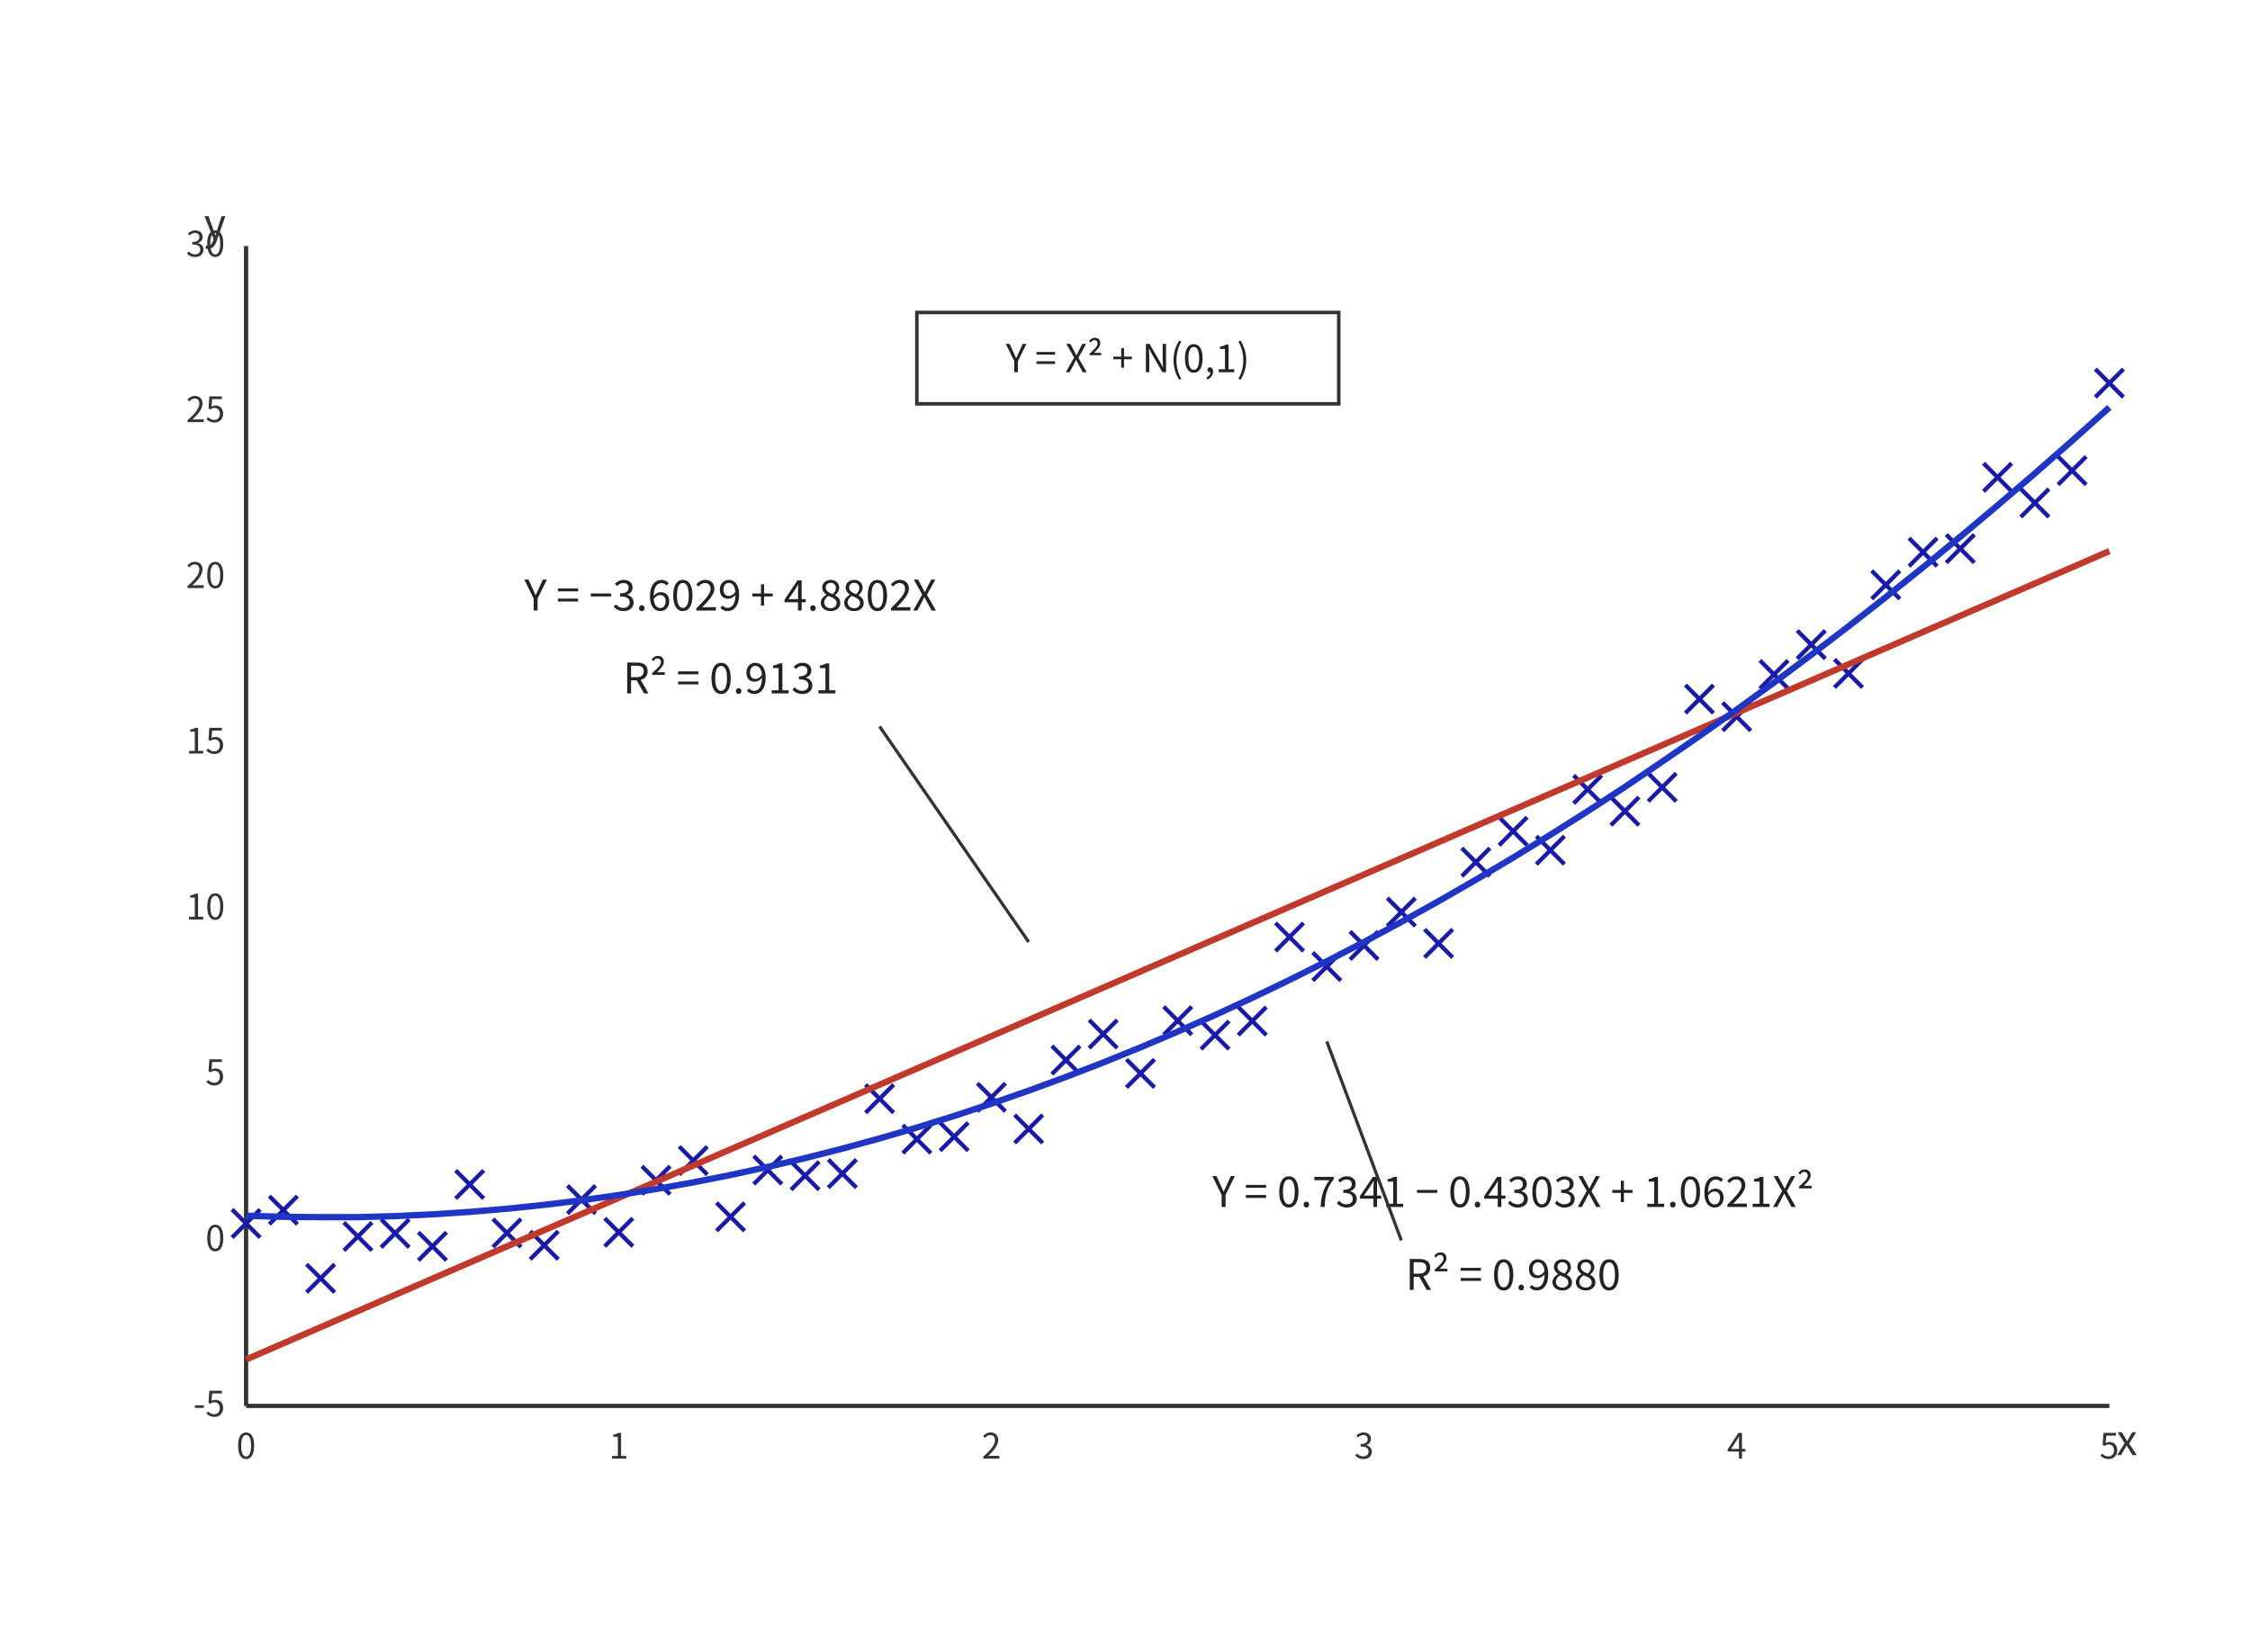
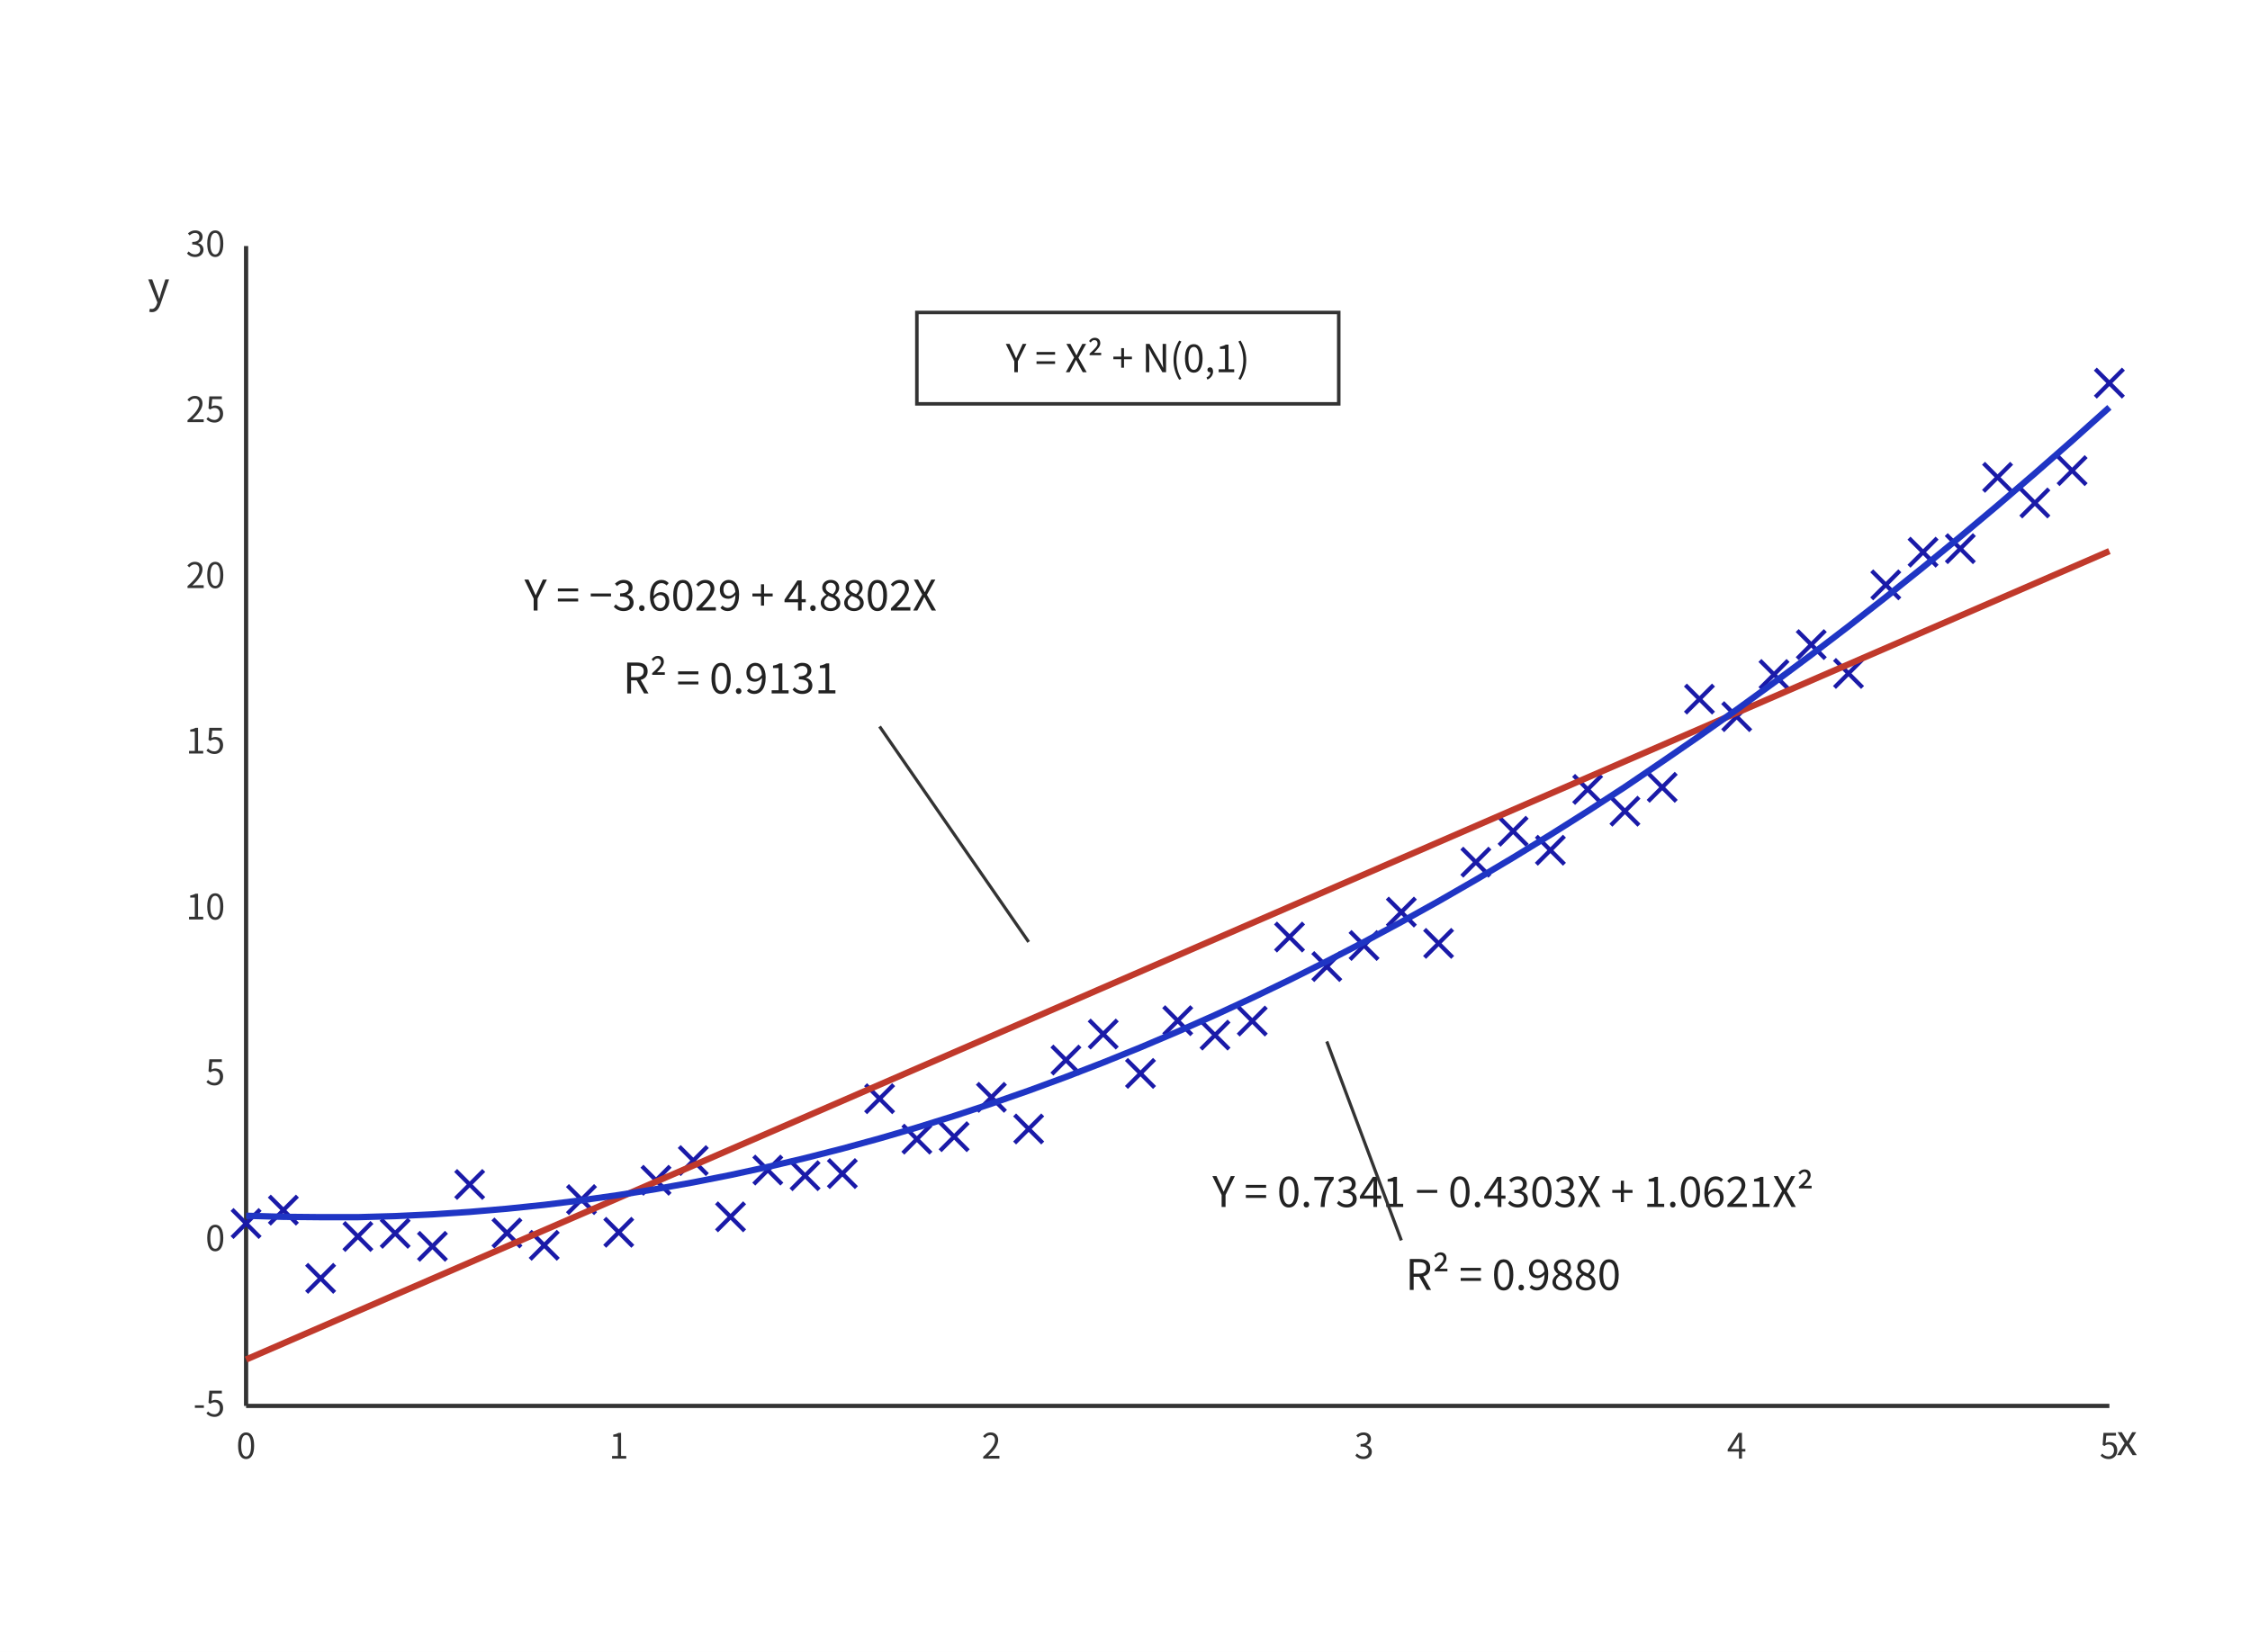
<svg xmlns="http://www.w3.org/2000/svg" width="640" height="470" viewBox="0 0 640 470" font-family="Noto Sans CJK SC, Source Han Sans SC, Microsoft YaHei, sans-serif">
  <rect x="0" y="0" width="640" height="470" fill="#ffffff" />
  <line x1="70" y1="400" x2="600" y2="400" stroke="#333" stroke-width="1.2" />
  <line x1="70" y1="400" x2="70" y2="70" stroke="#333" stroke-width="1.2" />
  <text x="602" y="414" font-size="12" fill="#333">x</text>
-   <text x="58" y="68" font-size="12" fill="#333">y</text>
+   <text x="42" y="86" font-size="12" fill="#333">y</text>
  <text x="70.0" y="415" text-anchor="middle" font-size="10" fill="#333">0</text>
  <text x="176.0" y="415" text-anchor="middle" font-size="10" fill="#333">1</text>
  <text x="282.0" y="415" text-anchor="middle" font-size="10" fill="#333">2</text>
  <text x="388.0" y="415" text-anchor="middle" font-size="10" fill="#333">3</text>
  <text x="494.0" y="415" text-anchor="middle" font-size="10" fill="#333">4</text>
  <text x="600.0" y="415" text-anchor="middle" font-size="10" fill="#333">5</text>
  <text x="64" y="403.0" text-anchor="end" font-size="10" fill="#333">-5</text>
  <text x="64" y="355.9" text-anchor="end" font-size="10" fill="#333">0</text>
  <text x="64" y="308.7" text-anchor="end" font-size="10" fill="#333">5</text>
  <text x="64" y="261.6" text-anchor="end" font-size="10" fill="#333">10</text>
  <text x="64" y="214.4" text-anchor="end" font-size="10" fill="#333">15</text>
  <text x="64" y="167.3" text-anchor="end" font-size="10" fill="#333">20</text>
  <text x="64" y="120.1" text-anchor="end" font-size="10" fill="#333">25</text>
  <text x="64" y="73.0" text-anchor="end" font-size="10" fill="#333">30</text>
  <line x1="66.0" y1="344.1" x2="74.0" y2="352.1" stroke="#1a1aa8" stroke-width="1.2" />
  <line x1="66.0" y1="352.1" x2="74.0" y2="344.1" stroke="#1a1aa8" stroke-width="1.2" />
  <line x1="76.6" y1="340.3" x2="84.6" y2="348.3" stroke="#1a1aa8" stroke-width="1.2" />
  <line x1="76.6" y1="348.3" x2="84.6" y2="340.3" stroke="#1a1aa8" stroke-width="1.2" />
  <line x1="87.2" y1="359.7" x2="95.2" y2="367.7" stroke="#1a1aa8" stroke-width="1.2" />
  <line x1="87.2" y1="367.7" x2="95.2" y2="359.7" stroke="#1a1aa8" stroke-width="1.2" />
  <line x1="97.8" y1="347.8" x2="105.8" y2="355.8" stroke="#1a1aa8" stroke-width="1.2" />
  <line x1="97.8" y1="355.8" x2="105.8" y2="347.8" stroke="#1a1aa8" stroke-width="1.2" />
  <line x1="108.4" y1="346.9" x2="116.4" y2="354.9" stroke="#1a1aa8" stroke-width="1.2" />
  <line x1="108.4" y1="354.9" x2="116.4" y2="346.9" stroke="#1a1aa8" stroke-width="1.2" />
  <line x1="119.0" y1="350.6" x2="127.0" y2="358.6" stroke="#1a1aa8" stroke-width="1.2" />
  <line x1="119.0" y1="358.6" x2="127.0" y2="350.6" stroke="#1a1aa8" stroke-width="1.2" />
  <line x1="129.6" y1="333.0" x2="137.6" y2="341.0" stroke="#1a1aa8" stroke-width="1.2" />
  <line x1="129.6" y1="341.0" x2="137.6" y2="333.0" stroke="#1a1aa8" stroke-width="1.2" />
  <line x1="140.2" y1="346.8" x2="148.2" y2="354.8" stroke="#1a1aa8" stroke-width="1.2" />
  <line x1="140.2" y1="354.8" x2="148.2" y2="346.8" stroke="#1a1aa8" stroke-width="1.2" />
  <line x1="150.8" y1="350.3" x2="158.8" y2="358.3" stroke="#1a1aa8" stroke-width="1.2" />
  <line x1="150.8" y1="358.3" x2="158.8" y2="350.3" stroke="#1a1aa8" stroke-width="1.2" />
  <line x1="161.4" y1="337.3" x2="169.4" y2="345.3" stroke="#1a1aa8" stroke-width="1.2" />
  <line x1="161.4" y1="345.3" x2="169.4" y2="337.3" stroke="#1a1aa8" stroke-width="1.2" />
  <line x1="172.0" y1="346.6" x2="180.0" y2="354.6" stroke="#1a1aa8" stroke-width="1.2" />
  <line x1="172.0" y1="354.6" x2="180.0" y2="346.6" stroke="#1a1aa8" stroke-width="1.2" />
  <line x1="182.6" y1="331.8" x2="190.6" y2="339.8" stroke="#1a1aa8" stroke-width="1.2" />
  <line x1="182.6" y1="339.8" x2="190.6" y2="331.8" stroke="#1a1aa8" stroke-width="1.2" />
  <line x1="193.2" y1="326.2" x2="201.2" y2="334.2" stroke="#1a1aa8" stroke-width="1.2" />
  <line x1="193.2" y1="334.2" x2="201.2" y2="326.2" stroke="#1a1aa8" stroke-width="1.2" />
  <line x1="203.8" y1="342.2" x2="211.8" y2="350.2" stroke="#1a1aa8" stroke-width="1.2" />
  <line x1="203.8" y1="350.2" x2="211.8" y2="342.2" stroke="#1a1aa8" stroke-width="1.2" />
  <line x1="214.4" y1="328.9" x2="222.4" y2="336.9" stroke="#1a1aa8" stroke-width="1.2" />
  <line x1="214.4" y1="336.9" x2="222.4" y2="328.9" stroke="#1a1aa8" stroke-width="1.2" />
  <line x1="225.0" y1="330.5" x2="233.0" y2="338.5" stroke="#1a1aa8" stroke-width="1.2" />
  <line x1="225.0" y1="338.5" x2="233.0" y2="330.5" stroke="#1a1aa8" stroke-width="1.2" />
  <line x1="235.6" y1="329.9" x2="243.6" y2="337.9" stroke="#1a1aa8" stroke-width="1.2" />
  <line x1="235.6" y1="337.9" x2="243.6" y2="329.9" stroke="#1a1aa8" stroke-width="1.2" />
  <line x1="246.2" y1="308.6" x2="254.2" y2="316.6" stroke="#1a1aa8" stroke-width="1.2" />
  <line x1="246.2" y1="316.6" x2="254.2" y2="308.6" stroke="#1a1aa8" stroke-width="1.2" />
  <line x1="256.8" y1="320.1" x2="264.8" y2="328.1" stroke="#1a1aa8" stroke-width="1.2" />
  <line x1="256.8" y1="328.1" x2="264.8" y2="320.1" stroke="#1a1aa8" stroke-width="1.2" />
  <line x1="267.4" y1="319.4" x2="275.4" y2="327.4" stroke="#1a1aa8" stroke-width="1.2" />
  <line x1="267.4" y1="327.4" x2="275.4" y2="319.4" stroke="#1a1aa8" stroke-width="1.2" />
  <line x1="278.0" y1="308.2" x2="286.0" y2="316.2" stroke="#1a1aa8" stroke-width="1.2" />
  <line x1="278.0" y1="316.2" x2="286.0" y2="308.2" stroke="#1a1aa8" stroke-width="1.2" />
  <line x1="288.6" y1="317.2" x2="296.6" y2="325.2" stroke="#1a1aa8" stroke-width="1.2" />
  <line x1="288.6" y1="325.2" x2="296.6" y2="317.2" stroke="#1a1aa8" stroke-width="1.2" />
  <line x1="299.2" y1="297.6" x2="307.2" y2="305.6" stroke="#1a1aa8" stroke-width="1.2" />
  <line x1="299.2" y1="305.6" x2="307.2" y2="297.6" stroke="#1a1aa8" stroke-width="1.2" />
  <line x1="309.8" y1="290.2" x2="317.8" y2="298.2" stroke="#1a1aa8" stroke-width="1.2" />
  <line x1="309.8" y1="298.2" x2="317.8" y2="290.2" stroke="#1a1aa8" stroke-width="1.2" />
  <line x1="320.4" y1="301.4" x2="328.4" y2="309.4" stroke="#1a1aa8" stroke-width="1.2" />
  <line x1="320.4" y1="309.4" x2="328.4" y2="301.4" stroke="#1a1aa8" stroke-width="1.2" />
  <line x1="331.0" y1="286.4" x2="339.0" y2="294.4" stroke="#1a1aa8" stroke-width="1.2" />
  <line x1="331.0" y1="294.4" x2="339.0" y2="286.4" stroke="#1a1aa8" stroke-width="1.2" />
  <line x1="341.6" y1="290.5" x2="349.6" y2="298.5" stroke="#1a1aa8" stroke-width="1.2" />
  <line x1="341.6" y1="298.5" x2="349.6" y2="290.5" stroke="#1a1aa8" stroke-width="1.2" />
  <line x1="352.2" y1="286.5" x2="360.2" y2="294.5" stroke="#1a1aa8" stroke-width="1.2" />
  <line x1="352.2" y1="294.5" x2="360.2" y2="286.5" stroke="#1a1aa8" stroke-width="1.2" />
  <line x1="362.8" y1="262.6" x2="370.8" y2="270.6" stroke="#1a1aa8" stroke-width="1.2" />
  <line x1="362.8" y1="270.6" x2="370.8" y2="262.6" stroke="#1a1aa8" stroke-width="1.2" />
  <line x1="373.4" y1="271.0" x2="381.4" y2="279.0" stroke="#1a1aa8" stroke-width="1.2" />
  <line x1="373.4" y1="279.0" x2="381.4" y2="271.0" stroke="#1a1aa8" stroke-width="1.2" />
  <line x1="384.0" y1="265.0" x2="392.0" y2="273.0" stroke="#1a1aa8" stroke-width="1.2" />
  <line x1="384.0" y1="273.0" x2="392.0" y2="265.0" stroke="#1a1aa8" stroke-width="1.2" />
  <line x1="394.6" y1="255.5" x2="402.6" y2="263.5" stroke="#1a1aa8" stroke-width="1.2" />
  <line x1="394.6" y1="263.5" x2="402.6" y2="255.5" stroke="#1a1aa8" stroke-width="1.2" />
  <line x1="405.2" y1="264.4" x2="413.2" y2="272.4" stroke="#1a1aa8" stroke-width="1.2" />
  <line x1="405.2" y1="272.4" x2="413.2" y2="264.4" stroke="#1a1aa8" stroke-width="1.2" />
  <line x1="415.8" y1="241.3" x2="423.8" y2="249.3" stroke="#1a1aa8" stroke-width="1.2" />
  <line x1="415.8" y1="249.3" x2="423.8" y2="241.3" stroke="#1a1aa8" stroke-width="1.2" />
  <line x1="426.4" y1="232.5" x2="434.4" y2="240.5" stroke="#1a1aa8" stroke-width="1.2" />
  <line x1="426.4" y1="240.5" x2="434.4" y2="232.5" stroke="#1a1aa8" stroke-width="1.2" />
  <line x1="437.0" y1="237.9" x2="445.0" y2="245.9" stroke="#1a1aa8" stroke-width="1.2" />
  <line x1="437.0" y1="245.9" x2="445.0" y2="237.9" stroke="#1a1aa8" stroke-width="1.2" />
  <line x1="447.6" y1="220.6" x2="455.6" y2="228.6" stroke="#1a1aa8" stroke-width="1.2" />
  <line x1="447.6" y1="228.6" x2="455.6" y2="220.6" stroke="#1a1aa8" stroke-width="1.2" />
  <line x1="458.2" y1="226.8" x2="466.2" y2="234.8" stroke="#1a1aa8" stroke-width="1.2" />
  <line x1="458.2" y1="234.8" x2="466.2" y2="226.8" stroke="#1a1aa8" stroke-width="1.2" />
  <line x1="468.8" y1="220.0" x2="476.8" y2="228.0" stroke="#1a1aa8" stroke-width="1.2" />
  <line x1="468.8" y1="228.0" x2="476.8" y2="220.0" stroke="#1a1aa8" stroke-width="1.2" />
  <line x1="479.4" y1="194.9" x2="487.4" y2="202.9" stroke="#1a1aa8" stroke-width="1.2" />
  <line x1="479.4" y1="202.9" x2="487.4" y2="194.9" stroke="#1a1aa8" stroke-width="1.2" />
  <line x1="490.0" y1="199.9" x2="498.0" y2="207.9" stroke="#1a1aa8" stroke-width="1.2" />
  <line x1="490.0" y1="207.9" x2="498.0" y2="199.9" stroke="#1a1aa8" stroke-width="1.2" />
  <line x1="500.6" y1="187.9" x2="508.6" y2="195.9" stroke="#1a1aa8" stroke-width="1.2" />
  <line x1="500.6" y1="195.9" x2="508.6" y2="187.9" stroke="#1a1aa8" stroke-width="1.2" />
  <line x1="511.2" y1="179.4" x2="519.2" y2="187.4" stroke="#1a1aa8" stroke-width="1.2" />
  <line x1="511.2" y1="187.4" x2="519.2" y2="179.4" stroke="#1a1aa8" stroke-width="1.2" />
  <line x1="521.8" y1="187.6" x2="529.8" y2="195.6" stroke="#1a1aa8" stroke-width="1.2" />
  <line x1="521.8" y1="195.6" x2="529.8" y2="187.6" stroke="#1a1aa8" stroke-width="1.2" />
  <line x1="532.4" y1="162.4" x2="540.4" y2="170.4" stroke="#1a1aa8" stroke-width="1.2" />
  <line x1="532.4" y1="170.4" x2="540.4" y2="162.4" stroke="#1a1aa8" stroke-width="1.2" />
  <line x1="543.0" y1="153.1" x2="551.0" y2="161.1" stroke="#1a1aa8" stroke-width="1.2" />
  <line x1="543.0" y1="161.1" x2="551.0" y2="153.1" stroke="#1a1aa8" stroke-width="1.2" />
  <line x1="553.6" y1="152.1" x2="561.6" y2="160.1" stroke="#1a1aa8" stroke-width="1.2" />
  <line x1="553.6" y1="160.1" x2="561.6" y2="152.1" stroke="#1a1aa8" stroke-width="1.2" />
  <line x1="564.2" y1="131.8" x2="572.2" y2="139.8" stroke="#1a1aa8" stroke-width="1.2" />
  <line x1="564.2" y1="139.8" x2="572.2" y2="131.8" stroke="#1a1aa8" stroke-width="1.2" />
  <line x1="574.8" y1="139.1" x2="582.8" y2="147.1" stroke="#1a1aa8" stroke-width="1.2" />
  <line x1="574.8" y1="147.1" x2="582.8" y2="139.1" stroke="#1a1aa8" stroke-width="1.2" />
  <line x1="585.4" y1="129.9" x2="593.4" y2="137.9" stroke="#1a1aa8" stroke-width="1.2" />
  <line x1="585.4" y1="137.9" x2="593.4" y2="129.9" stroke="#1a1aa8" stroke-width="1.2" />
  <line x1="596.0" y1="105.0" x2="604.0" y2="113.0" stroke="#1a1aa8" stroke-width="1.2" />
  <line x1="596.0" y1="113.0" x2="604.0" y2="105.0" stroke="#1a1aa8" stroke-width="1.2" />
  <line x1="70.0" y1="386.8" x2="600.0" y2="156.8" stroke="#c0392b" stroke-width="1.8" />
  <polyline points="70.0,345.9 80.6,346.2 91.2,346.3 101.8,346.3 112.4,346.0 123.0,345.5 133.6,344.8 144.2,343.9 154.8,342.8 165.4,341.5 176.0,340.0 186.6,338.3 197.2,336.4 207.8,334.3 218.4,332.0 229.0,329.5 239.6,326.8 250.2,323.9 260.8,320.8 271.4,317.5 282.0,314.0 292.6,310.3 303.2,306.4 313.8,302.3 324.4,298.0 335.0,293.5 345.6,288.8 356.2,283.9 366.8,278.8 377.4,273.5 388.0,268.0 398.6,262.3 409.2,256.4 419.8,250.3 430.4,244.0 441.0,237.5 451.6,230.8 462.2,223.9 472.8,216.7 483.4,209.4 494.0,201.9 504.6,194.2 515.2,186.3 525.8,178.2 536.4,169.9 547.0,161.4 557.6,152.7 568.2,143.8 578.8,134.7 589.4,125.4 600.0,115.9" fill="none" stroke="#1f35c4" stroke-width="1.8" />
  <rect x="260.8" y="88.9" width="120" height="26" fill="#fff" stroke="#333" />
  <text x="320.8" y="105.9" text-anchor="middle" font-size="11" fill="#222">Y = X² + N(0,1)</text>
  <text x="207.8" y="173.7" text-anchor="middle" font-size="12" fill="#222">Y = −3.6029 + 4.8802X</text>
  <text x="207.8" y="197.3" text-anchor="middle" font-size="12" fill="#222">R² = 0.9131</text>
  <line x1="250.2" y1="206.7" x2="292.6" y2="268.0" stroke="#333" stroke-width="0.9" />
  <text x="430.4" y="343.4" text-anchor="middle" font-size="12" fill="#222">Y = 0.7341 − 0.4303X + 1.0621X²</text>
  <text x="430.4" y="367.0" text-anchor="middle" font-size="12" fill="#222">R² = 0.9880</text>
  <line x1="398.6" y1="352.9" x2="377.4" y2="296.3" stroke="#333" stroke-width="0.9" />
</svg>
